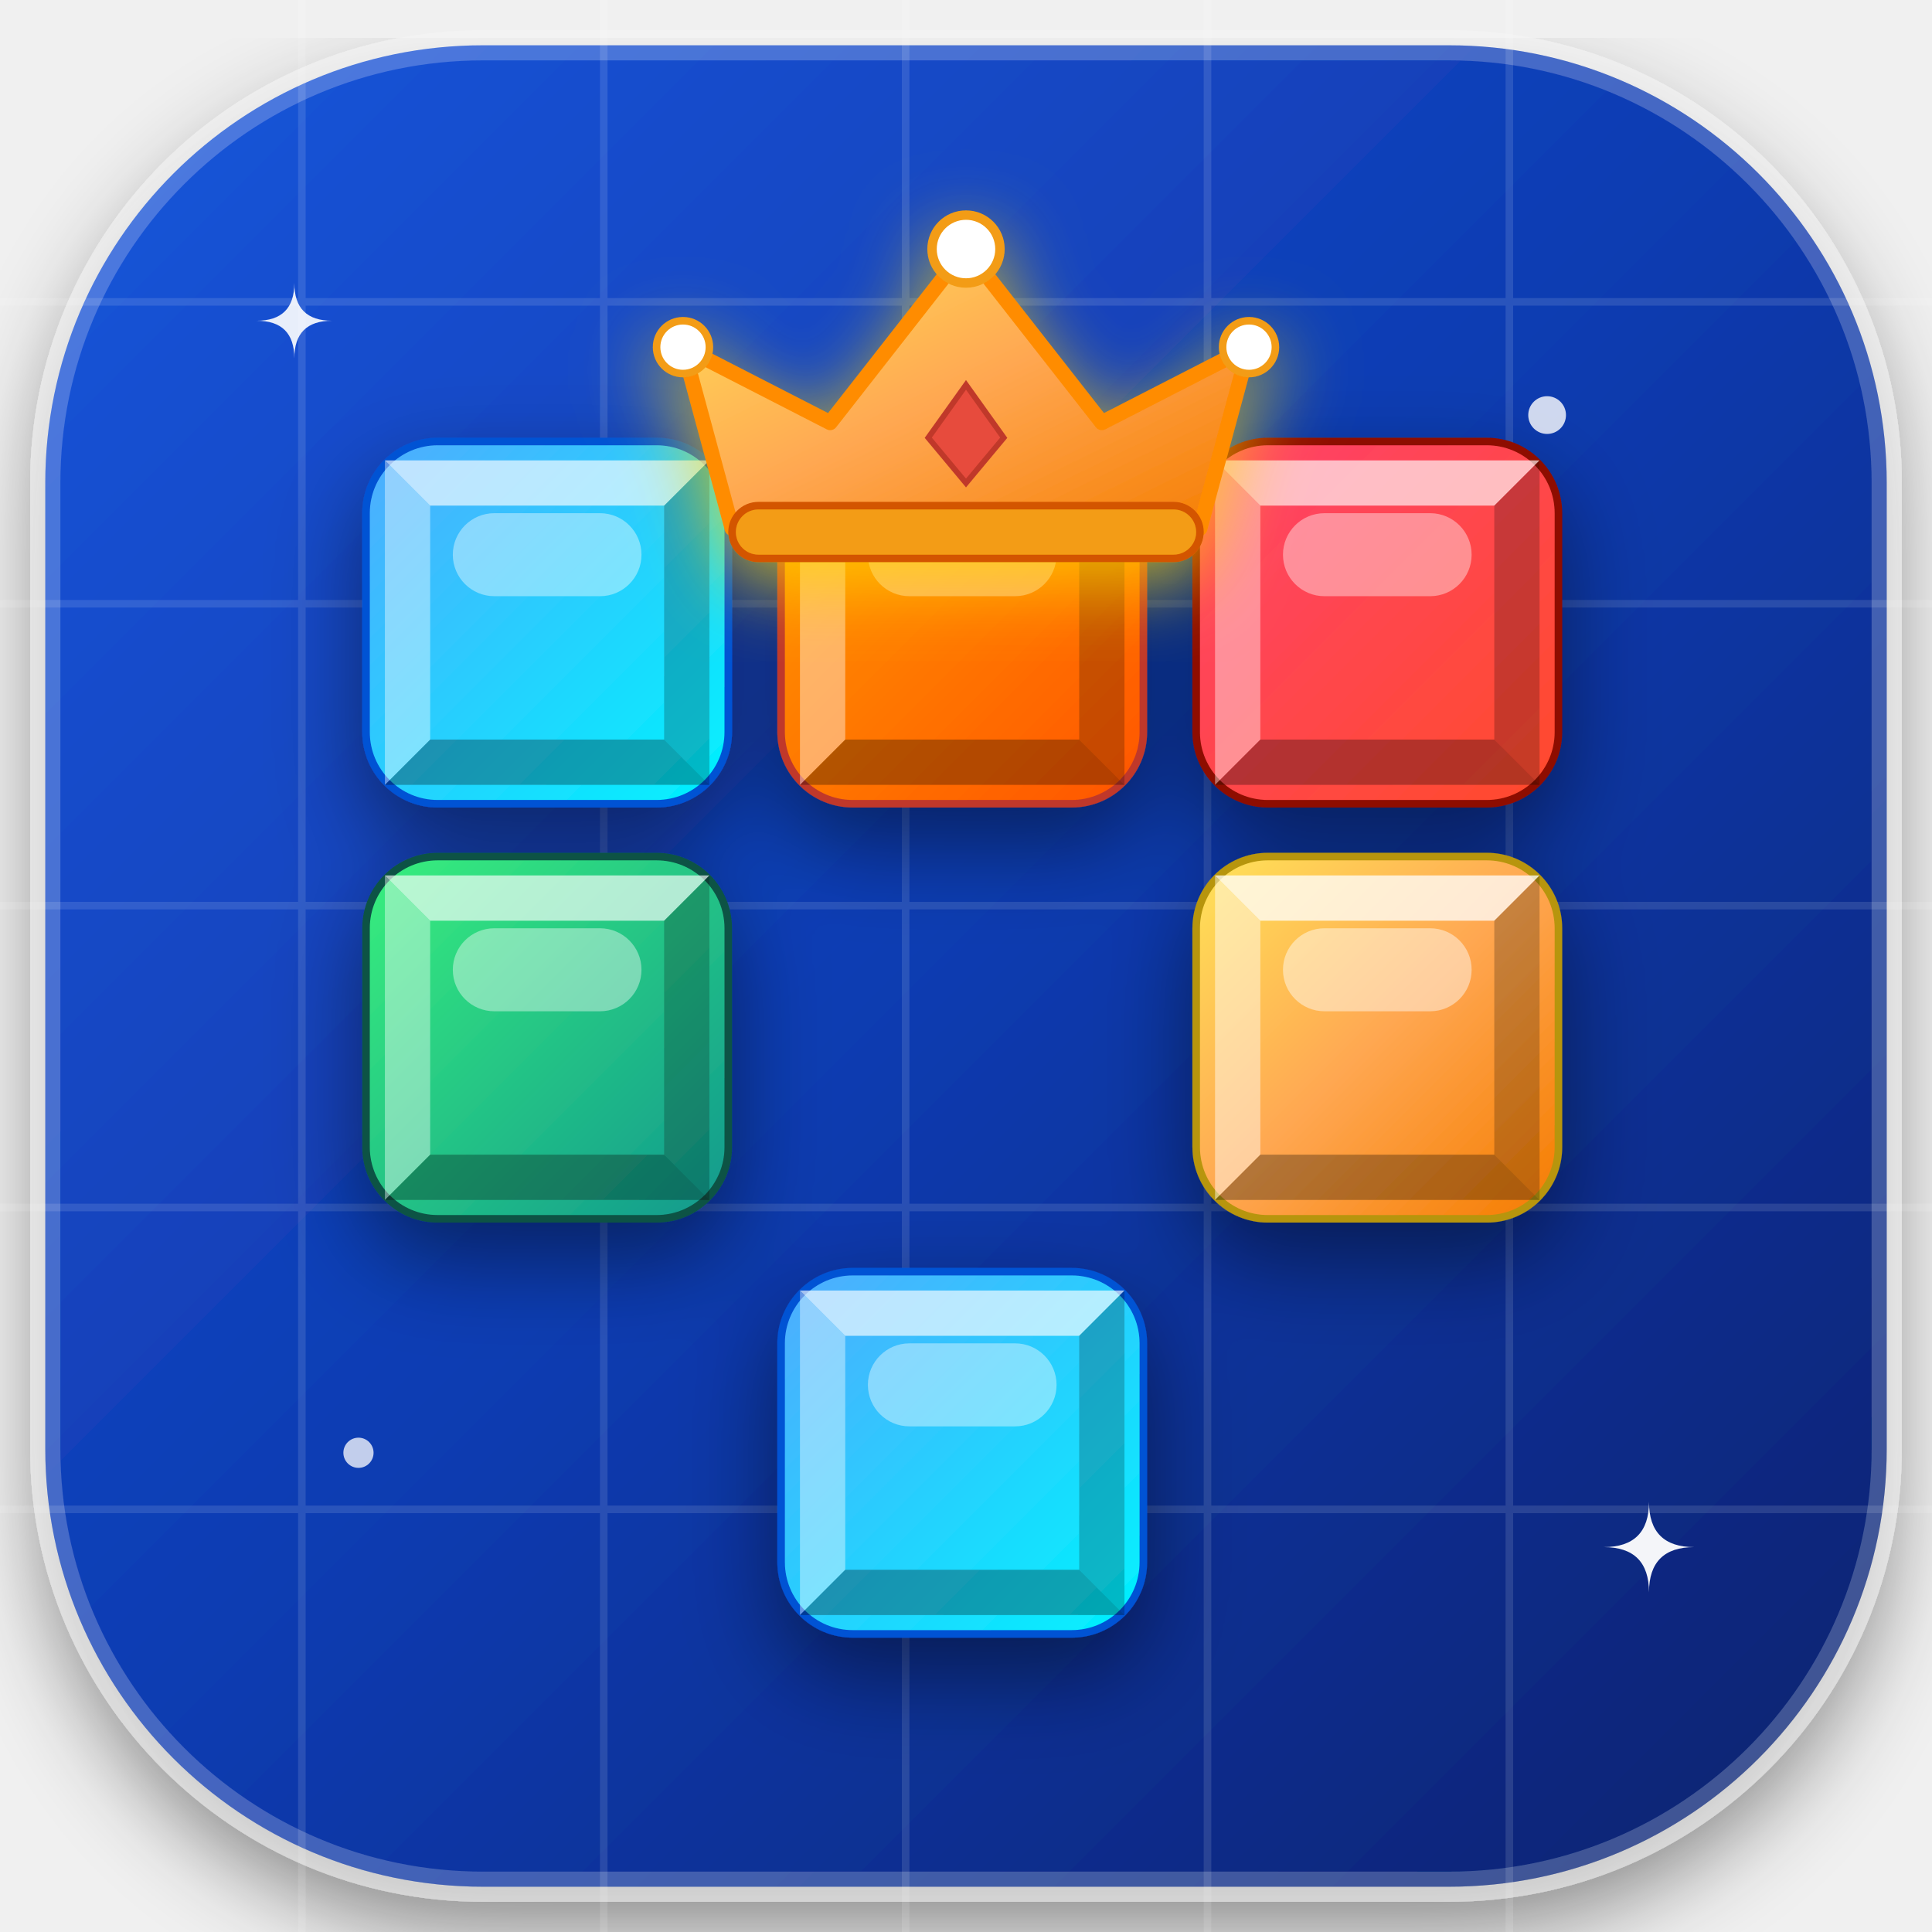
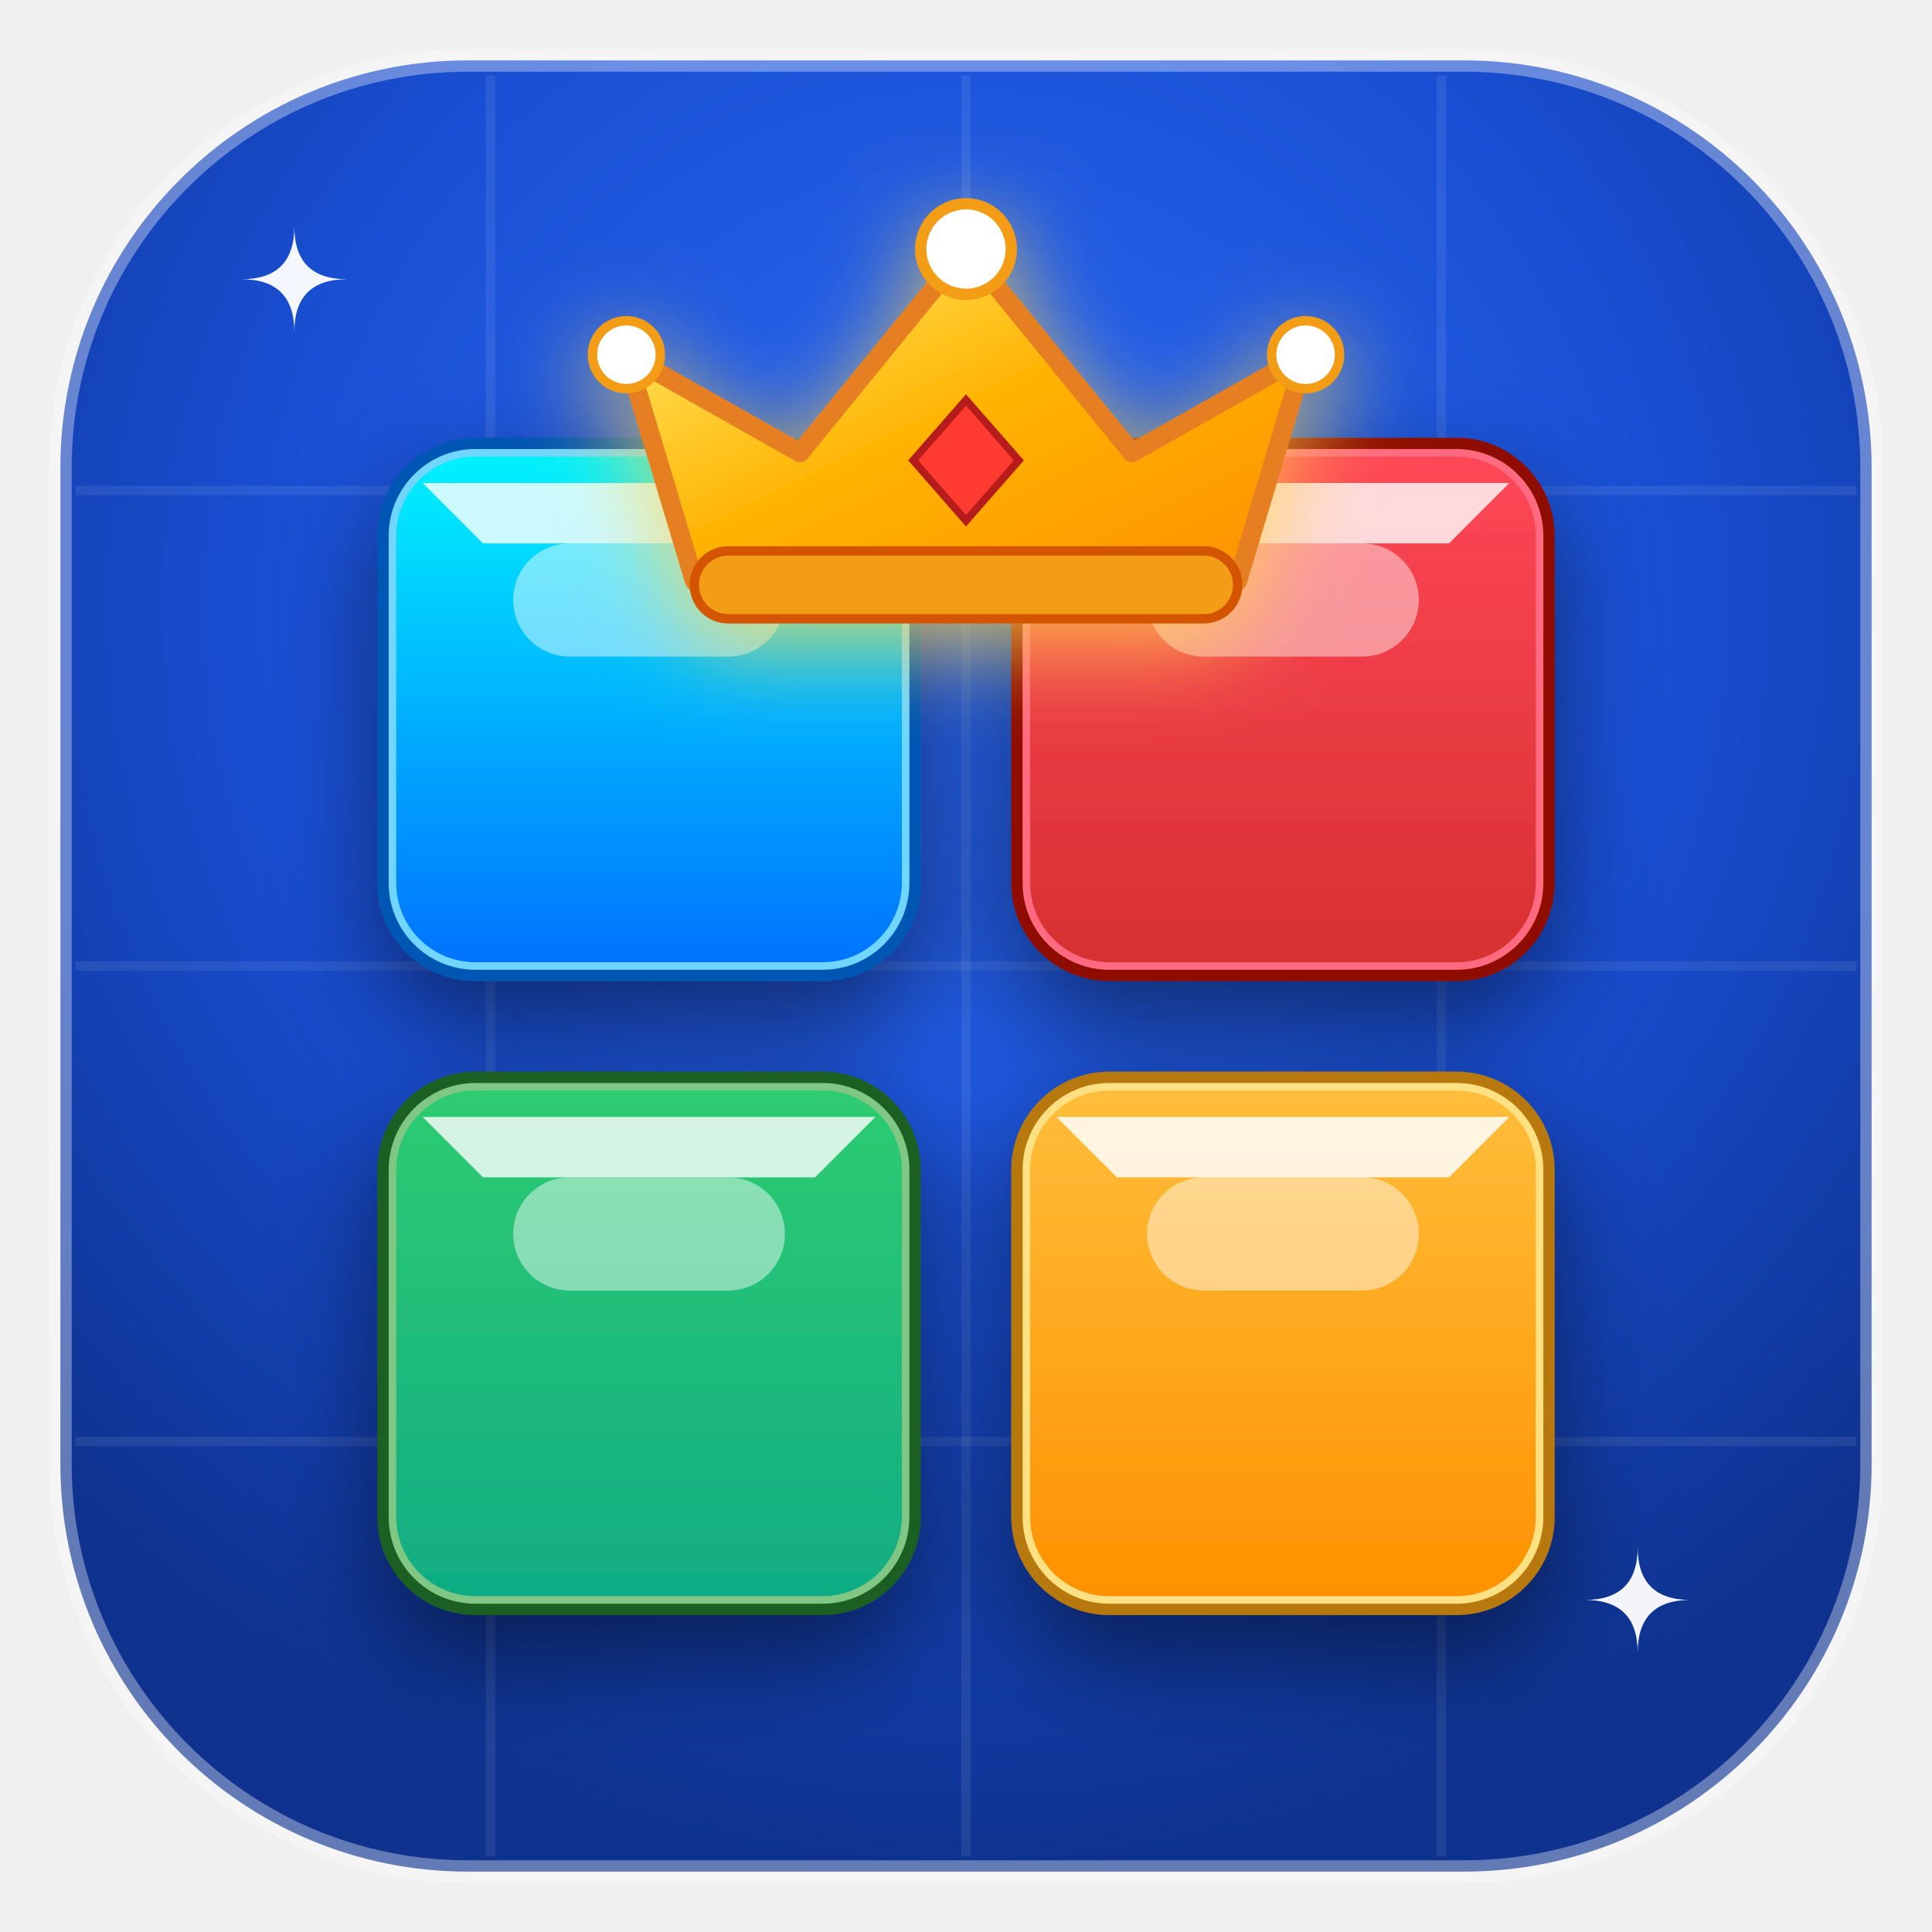
<svg xmlns="http://www.w3.org/2000/svg" viewBox="0 0 512 512" width="512" height="512">
  <defs>
-     <linearGradient id="icon-bg" x1="0%" y1="0%" x2="100%" y2="100%">
-       <stop offset="0%" stop-color="#1a56db" />
-       <stop offset="50%" stop-color="#0f3bb0" />
-       <stop offset="100%" stop-color="#09216e" />
+     <radialGradient id="icon-bg" cx="50%" cy="30%" r="70%">
+       <stop offset="0%" stop-color="#2a69f5" />
+       <stop offset="55%" stop-color="#194fd4" />
+       <stop offset="100%" stop-color="#0e328e" />
+     </radialGradient>
+     <linearGradient id="block-cyan" x1="0%" y1="0%" x2="0%" y2="100%">
+       <stop offset="0%" stop-color="#00f2fe" />
+       <stop offset="100%" stop-color="#0072ff" />
    </linearGradient>
-     <linearGradient id="gem-cyan" x1="0%" y1="0%" x2="100%" y2="100%">
-       <stop offset="0%" stop-color="#38ef7d" />
-       <stop offset="100%" stop-color="#11998e" />
+     <linearGradient id="block-gold" x1="0%" y1="0%" x2="0%" y2="100%">
+       <stop offset="0%" stop-color="#ffbe3b" />
+       <stop offset="100%" stop-color="#ff9100" />
    </linearGradient>
-     <linearGradient id="gem-blue" x1="0%" y1="0%" x2="100%" y2="100%">
-       <stop offset="0%" stop-color="#4facfe" />
-       <stop offset="100%" stop-color="#00f2fe" />
+     <linearGradient id="block-red" x1="0%" y1="0%" x2="0%" y2="100%">
+       <stop offset="0%" stop-color="#ff4757" />
+       <stop offset="100%" stop-color="#d63031" />
    </linearGradient>
-     <linearGradient id="gem-orange" x1="0%" y1="0%" x2="100%" y2="100%">
-       <stop offset="0%" stop-color="#ff9900" />
-       <stop offset="100%" stop-color="#ff5500" />
-     </linearGradient>
-     <linearGradient id="gem-pink" x1="0%" y1="0%" x2="100%" y2="100%">
-       <stop offset="0%" stop-color="#ff416c" />
-       <stop offset="100%" stop-color="#ff4b2b" />
-     </linearGradient>
-     <linearGradient id="gem-purple" x1="0%" y1="0%" x2="100%" y2="100%">
-       <stop offset="0%" stop-color="#b92b27" />
-       <stop offset="100%" stop-color="#1565c0" />
+     <linearGradient id="block-green" x1="0%" y1="0%" x2="0%" y2="100%">
+       <stop offset="0%" stop-color="#2ecc71" />
+       <stop offset="100%" stop-color="#10ac84" />
    </linearGradient>
    <linearGradient id="crown-gold" x1="0%" y1="0%" x2="100%" y2="100%">
-       <stop offset="0%" stop-color="#ffe259" />
-       <stop offset="50%" stop-color="#ffa751" />
-       <stop offset="100%" stop-color="#f57c00" />
+       <stop offset="0%" stop-color="#fff176" />
+       <stop offset="50%" stop-color="#ffb300" />
+       <stop offset="100%" stop-color="#ff8f00" />
    </linearGradient>
-     <filter id="block-shadow" x="-20%" y="-20%" width="150%" height="150%">
-       <feDropShadow dx="0" dy="10" stdDeviation="12" flood-color="#000000" flood-opacity="0.45" />
+     <filter id="shadow-deep" x="-20%" y="-20%" width="150%" height="150%">
+       <feDropShadow dx="0" dy="12" stdDeviation="14" flood-color="#000000" flood-opacity="0.5" />
    </filter>
    <filter id="crown-glow" x="-30%" y="-30%" width="160%" height="160%">
-       <feDropShadow dx="0" dy="6" stdDeviation="10" flood-color="#ffd700" flood-opacity="0.75" />
-     </filter>
-     <filter id="gem-bevel">
-       <feDropShadow dx="0" dy="-3" stdDeviation="0" flood-color="rgba(255,255,255,0.7)" flood-opacity="1" />
+       <feDropShadow dx="0" dy="6" stdDeviation="12" flood-color="#ffd54f" flood-opacity="0.8" />
    </filter>
  </defs>
-   <rect x="12" y="12" width="488" height="488" rx="116" fill="url(#icon-bg)" stroke="rgba(255,255,255,0.22)" stroke-width="8" filter="url(#block-shadow)" />
-   <g opacity="0.12" stroke="#ffffff" stroke-width="2">
-     <line x1="80" y1="0" x2="80" y2="512" />
-     <line x1="160" y1="0" x2="160" y2="512" />
-     <line x1="240" y1="0" x2="240" y2="512" />
-     <line x1="320" y1="0" x2="320" y2="512" />
-     <line x1="400" y1="0" x2="400" y2="512" />
-     <line x1="0" y1="80" x2="512" y2="80" />
-     <line x1="0" y1="160" x2="512" y2="160" />
-     <line x1="0" y1="240" x2="512" y2="240" />
-     <line x1="0" y1="320" x2="512" y2="320" />
-     <line x1="0" y1="400" x2="512" y2="400" />
+   <rect x="16" y="16" width="480" height="480" rx="108" fill="url(#icon-bg)" stroke="rgba(255,255,255,0.35)" stroke-width="6" />
+   <g stroke="rgba(255,255,255,0.08)" stroke-width="2.5">
+     <line x1="130" y1="20" x2="130" y2="492" />
+     <line x1="256" y1="20" x2="256" y2="492" />
+     <line x1="382" y1="20" x2="382" y2="492" />
+     <line x1="20" y1="130" x2="492" y2="130" />
+     <line x1="20" y1="256" x2="492" y2="256" />
+     <line x1="20" y1="382" x2="492" y2="382" />
  </g>
-   <g transform="translate(96, 116)" filter="url(#block-shadow)">
-     <g transform="translate(0, 0)">
-       <rect width="98" height="98" rx="20" fill="#0052d4" />
-       <rect x="2" y="2" width="94" height="94" rx="18" fill="url(#gem-blue)" />
-       <path d="M 6 6 L 92 6 L 80 18 L 18 18 Z" fill="rgba(255,255,255,0.65)" />
-       <path d="M 6 6 L 18 18 L 18 80 L 6 92 Z" fill="rgba(255,255,255,0.4)" />
-       <path d="M 92 92 L 6 92 L 18 80 L 80 80 Z" fill="rgba(0,0,0,0.3)" />
-       <path d="M 92 92 L 80 80 L 80 18 L 92 6 Z" fill="rgba(0,0,0,0.22)" />
-       <rect x="24" y="20" width="50" height="22" rx="11" fill="rgba(255,255,255,0.4)" />
+   <g filter="url(#shadow-deep)">
+     <g transform="translate(100, 116)">
+       <rect width="144" height="144" rx="26" fill="#0056b3" />
+       <rect x="4" y="4" width="136" height="136" rx="22" fill="url(#block-cyan)" stroke="#70d6ff" stroke-width="2" />
+       <path d="M 12 12 L 132 12 L 116 28 L 28 28 Z" fill="rgba(255,255,255,0.8)" />
+       <rect x="36" y="28" width="72" height="30" rx="15" fill="rgba(255,255,255,0.45)" />
    </g>
-     <g transform="translate(110, 0)">
-       <rect width="98" height="98" rx="20" fill="#c0392b" />
-       <rect x="2" y="2" width="94" height="94" rx="18" fill="url(#gem-orange)" />
-       <path d="M 6 6 L 92 6 L 80 18 L 18 18 Z" fill="rgba(255,255,255,0.65)" />
-       <path d="M 6 6 L 18 18 L 18 80 L 6 92 Z" fill="rgba(255,255,255,0.4)" />
-       <path d="M 92 92 L 6 92 L 18 80 L 80 80 Z" fill="rgba(0,0,0,0.3)" />
-       <path d="M 92 92 L 80 80 L 80 18 L 92 6 Z" fill="rgba(0,0,0,0.22)" />
-       <rect x="24" y="20" width="50" height="22" rx="11" fill="rgba(255,255,255,0.4)" />
+     <g transform="translate(268, 116)">
+       <rect width="144" height="144" rx="26" fill="#8e0e00" />
+       <rect x="4" y="4" width="136" height="136" rx="22" fill="url(#block-red)" stroke="#ff6b81" stroke-width="2" />
+       <path d="M 12 12 L 132 12 L 116 28 L 28 28 Z" fill="rgba(255,255,255,0.8)" />
+       <rect x="36" y="28" width="72" height="30" rx="15" fill="rgba(255,255,255,0.45)" />
    </g>
-     <g transform="translate(220, 0)">
-       <rect width="98" height="98" rx="20" fill="#8e0e00" />
-       <rect x="2" y="2" width="94" height="94" rx="18" fill="url(#gem-pink)" />
-       <path d="M 6 6 L 92 6 L 80 18 L 18 18 Z" fill="rgba(255,255,255,0.65)" />
-       <path d="M 6 6 L 18 18 L 18 80 L 6 92 Z" fill="rgba(255,255,255,0.4)" />
-       <path d="M 92 92 L 6 92 L 18 80 L 80 80 Z" fill="rgba(0,0,0,0.3)" />
-       <path d="M 92 92 L 80 80 L 80 18 L 92 6 Z" fill="rgba(0,0,0,0.22)" />
-       <rect x="24" y="20" width="50" height="22" rx="11" fill="rgba(255,255,255,0.4)" />
+     <g transform="translate(100, 284)">
+       <rect width="144" height="144" rx="26" fill="#1b5e20" />
+       <rect x="4" y="4" width="136" height="136" rx="22" fill="url(#block-green)" stroke="#81c784" stroke-width="2" />
+       <path d="M 12 12 L 132 12 L 116 28 L 28 28 Z" fill="rgba(255,255,255,0.8)" />
+       <rect x="36" y="28" width="72" height="30" rx="15" fill="rgba(255,255,255,0.45)" />
    </g>
-     <g transform="translate(0, 110)">
-       <rect width="98" height="98" rx="20" fill="#0b5345" />
-       <rect x="2" y="2" width="94" height="94" rx="18" fill="url(#gem-cyan)" />
-       <path d="M 6 6 L 92 6 L 80 18 L 18 18 Z" fill="rgba(255,255,255,0.65)" />
-       <path d="M 6 6 L 18 18 L 18 80 L 6 92 Z" fill="rgba(255,255,255,0.4)" />
-       <path d="M 92 92 L 6 92 L 18 80 L 80 80 Z" fill="rgba(0,0,0,0.3)" />
-       <path d="M 92 92 L 80 80 L 80 18 L 92 6 Z" fill="rgba(0,0,0,0.22)" />
-       <rect x="24" y="20" width="50" height="22" rx="11" fill="rgba(255,255,255,0.4)" />
-     </g>
-     <g transform="translate(220, 110)">
-       <rect width="98" height="98" rx="20" fill="#b7950b" />
-       <rect x="2" y="2" width="94" height="94" rx="18" fill="url(#crown-gold)" />
-       <path d="M 6 6 L 92 6 L 80 18 L 18 18 Z" fill="rgba(255,255,255,0.75)" />
-       <path d="M 6 6 L 18 18 L 18 80 L 6 92 Z" fill="rgba(255,255,255,0.45)" />
-       <path d="M 92 92 L 6 92 L 18 80 L 80 80 Z" fill="rgba(0,0,0,0.3)" />
-       <path d="M 92 92 L 80 80 L 80 18 L 92 6 Z" fill="rgba(0,0,0,0.22)" />
-       <rect x="24" y="20" width="50" height="22" rx="11" fill="rgba(255,255,255,0.45)" />
-     </g>
-     <g transform="translate(110, 220)">
-       <rect width="98" height="98" rx="20" fill="#0052d4" />
-       <rect x="2" y="2" width="94" height="94" rx="18" fill="url(#gem-blue)" />
-       <path d="M 6 6 L 92 6 L 80 18 L 18 18 Z" fill="rgba(255,255,255,0.65)" />
-       <path d="M 6 6 L 18 18 L 18 80 L 6 92 Z" fill="rgba(255,255,255,0.4)" />
-       <path d="M 92 92 L 6 92 L 18 80 L 80 80 Z" fill="rgba(0,0,0,0.3)" />
-       <path d="M 92 92 L 80 80 L 80 18 L 92 6 Z" fill="rgba(0,0,0,0.22)" />
-       <rect x="24" y="20" width="50" height="22" rx="11" fill="rgba(255,255,255,0.4)" />
+     <g transform="translate(268, 284)">
+       <rect width="144" height="144" rx="26" fill="#b7790b" />
+       <rect x="4" y="4" width="136" height="136" rx="22" fill="url(#block-gold)" stroke="#ffe082" stroke-width="2" />
+       <path d="M 12 12 L 132 12 L 116 28 L 28 28 Z" fill="rgba(255,255,255,0.85)" />
+       <rect x="36" y="28" width="72" height="30" rx="15" fill="rgba(255,255,255,0.45)" />
    </g>
  </g>
-   <g transform="translate(256, 102)" filter="url(#crown-glow)">
-     <path d="M -75 -10               L -62 38               L 62 38               L 75 -10               L 36 10               L 0 -36               L -36 10 Z" fill="url(#crown-gold)" stroke="#ff8c00" stroke-width="4" stroke-linejoin="round" />
-     <rect x="-62" y="32" width="124" height="14" rx="7" fill="#f39c12" stroke="#d35400" stroke-width="2" />
-     <circle cx="-75" cy="-10" r="7" fill="#ffffff" stroke="#f39c12" stroke-width="2" />
-     <circle cx="0" cy="-36" r="9" fill="#ffffff" stroke="#f39c12" stroke-width="2.5" />
-     <circle cx="75" cy="-10" r="7" fill="#ffffff" stroke="#f39c12" stroke-width="2" />
-     <polygon points="0,0 10,14 0,26 -10,14" fill="#e74c3c" stroke="#c0392b" stroke-width="1.5" />
+   <g transform="translate(256, 110)" filter="url(#crown-glow)">
+     <path d="M -90 -16               L -72 44               L 72 44               L 90 -16               L 44 10               L 0 -44               L -44 10 Z" fill="url(#crown-gold)" stroke="#e67e22" stroke-width="5" stroke-linejoin="round" />
+     <rect x="-72" y="36" width="144" height="18" rx="9" fill="#f39c12" stroke="#d35400" stroke-width="2.5" />
+     <circle cx="-90" cy="-16" r="9" fill="#ffffff" stroke="#f39c12" stroke-width="2.5" />
+     <circle cx="0" cy="-44" r="12" fill="#ffffff" stroke="#f39c12" stroke-width="3" />
+     <circle cx="90" cy="-16" r="9" fill="#ffffff" stroke="#f39c12" stroke-width="2.5" />
+     <polygon points="0,-4 14,12 0,28 -14,12" fill="#ff3b30" stroke="#b71c1c" stroke-width="2" />
  </g>
  <g fill="#ffffff">
-     <path d="M 68 85 Q 78 85 78 75 Q 78 85 88 85 Q 78 85 78 95 Q 78 85 68 85 Z" opacity="0.9" />
-     <path d="M 425 410 Q 437 410 437 398 Q 437 410 449 410 Q 437 410 437 422 Q 437 410 425 410 Z" opacity="0.95" />
-     <circle cx="410" cy="110" r="5" opacity="0.8" />
-     <circle cx="95" cy="385" r="4" opacity="0.75" />
+     <path d="M 64 74 Q 78 74 78 60 Q 78 74 92 74 Q 78 74 78 88 Q 78 74 64 74 Z" opacity="0.95" />
+     <path d="M 420 424 Q 434 424 434 410 Q 434 424 448 424 Q 434 424 434 438 Q 434 424 420 424 Z" opacity="0.95" />
  </g>
</svg>
